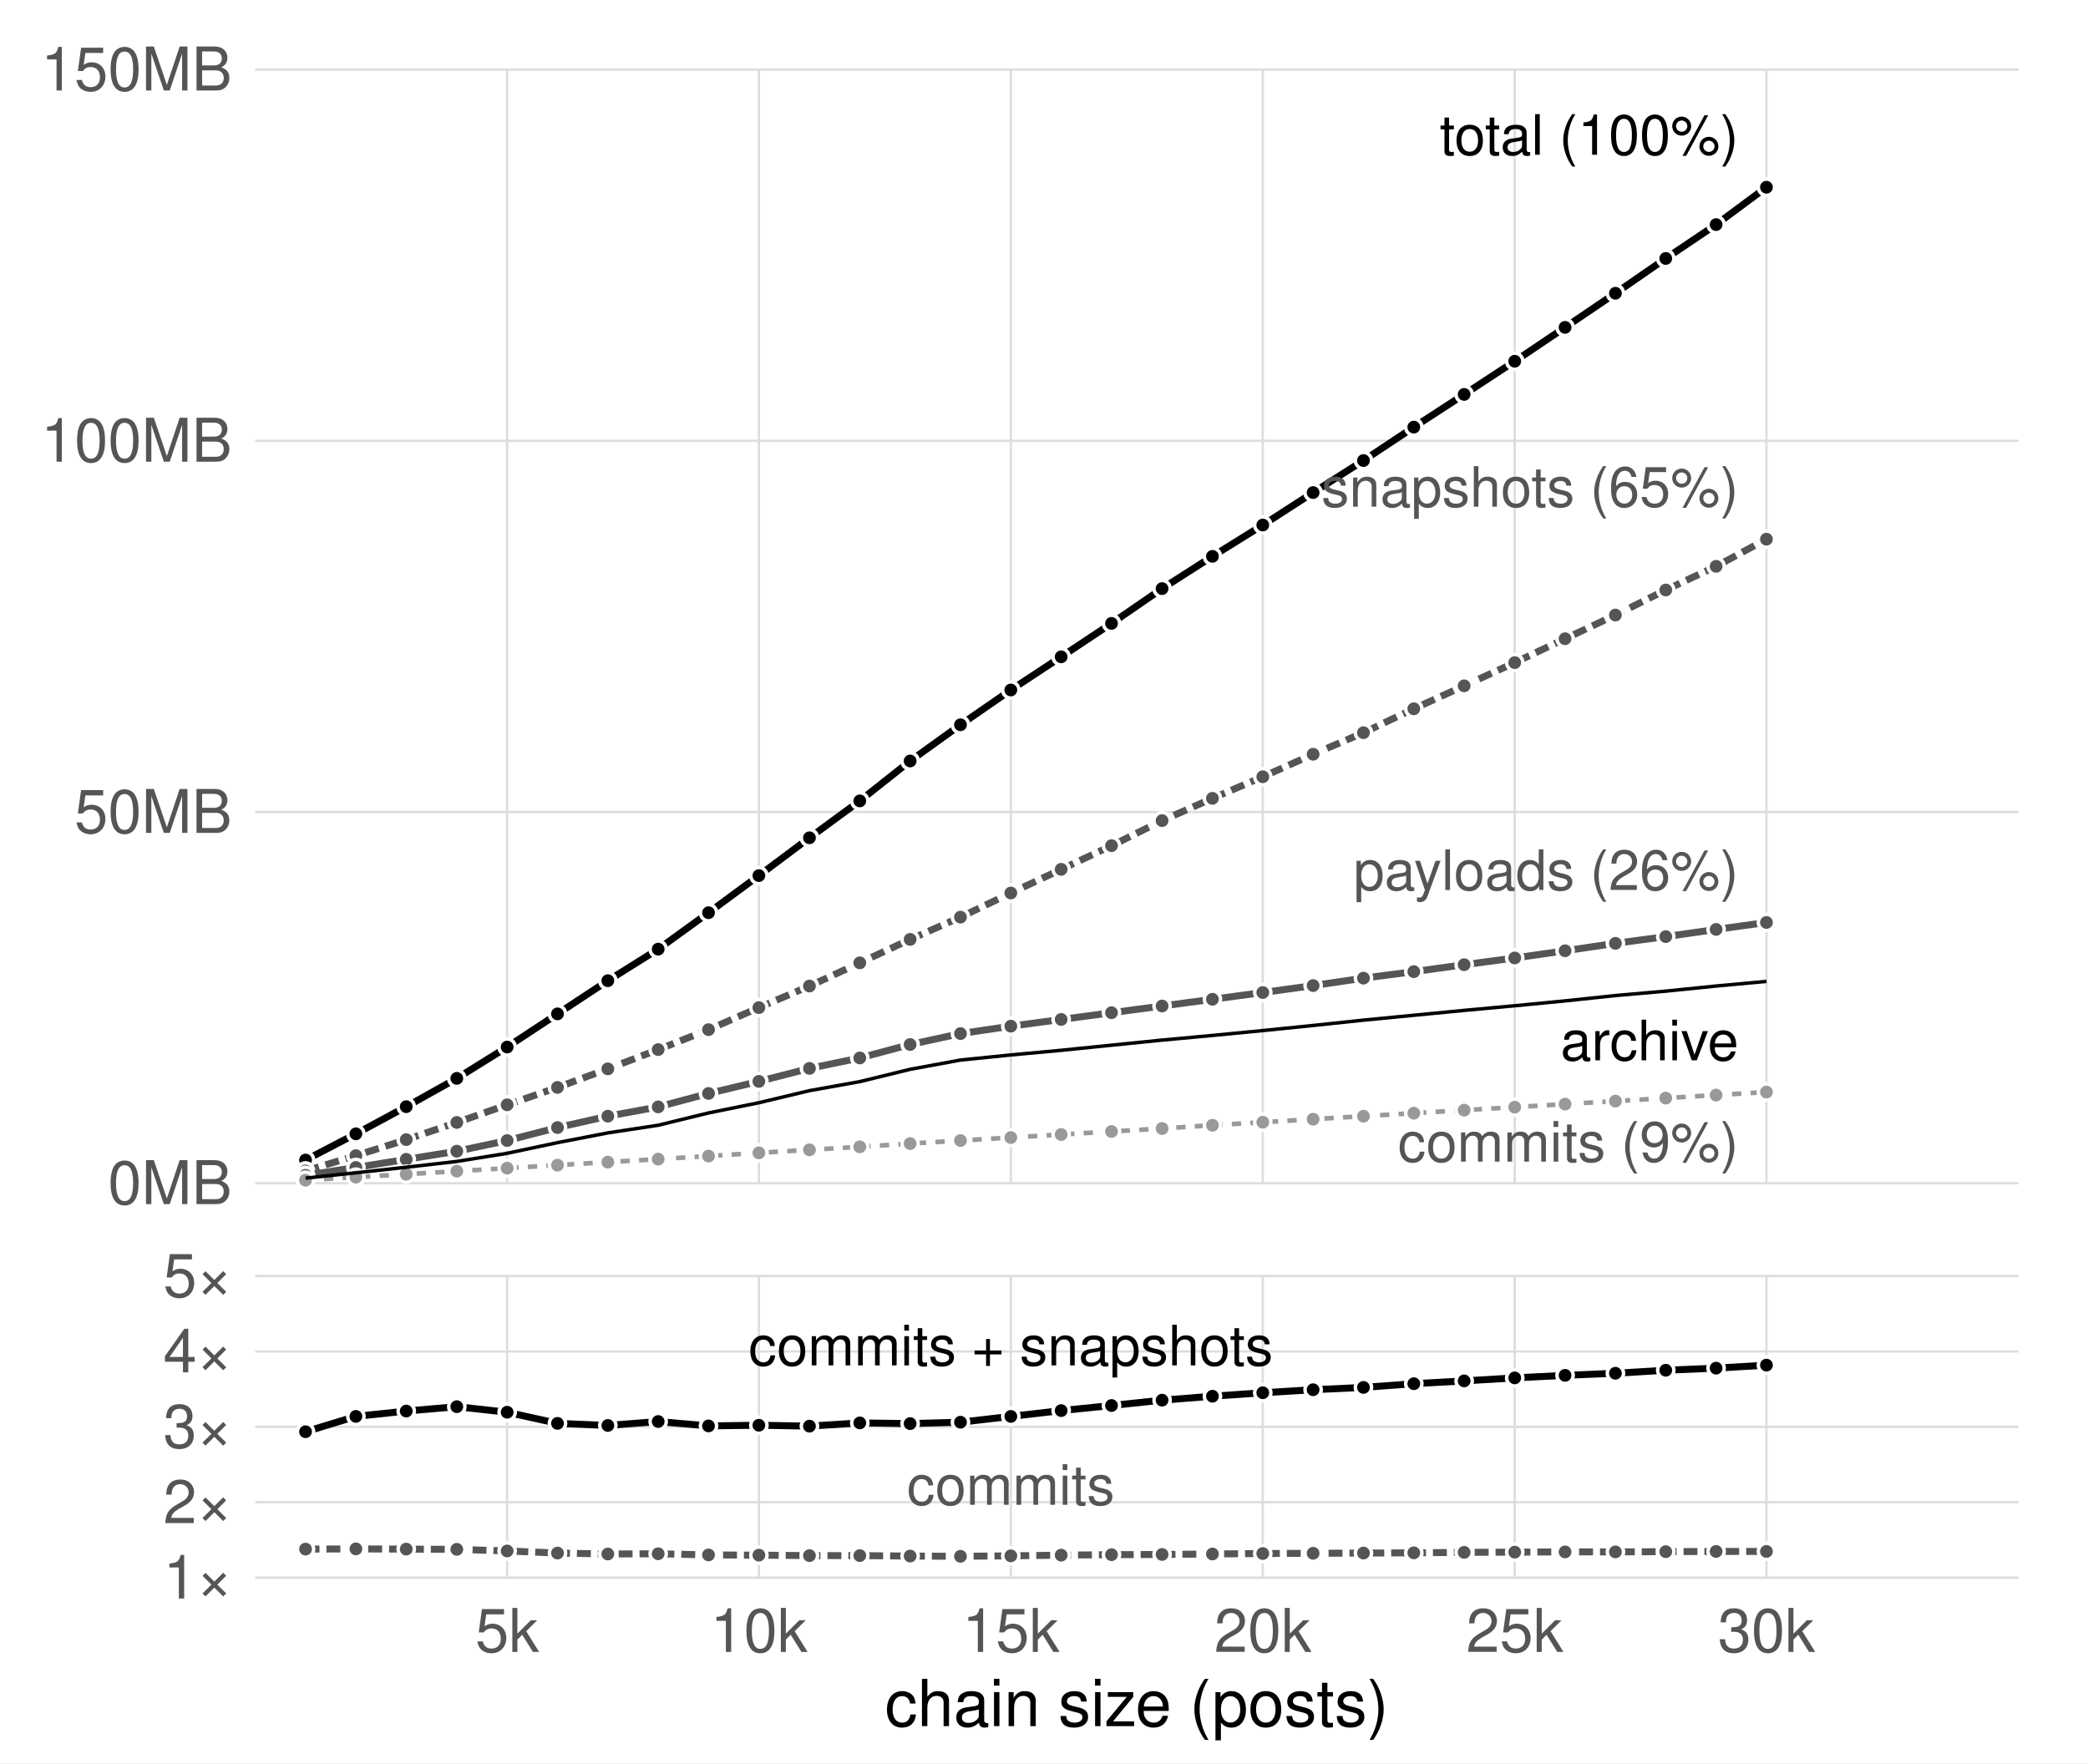
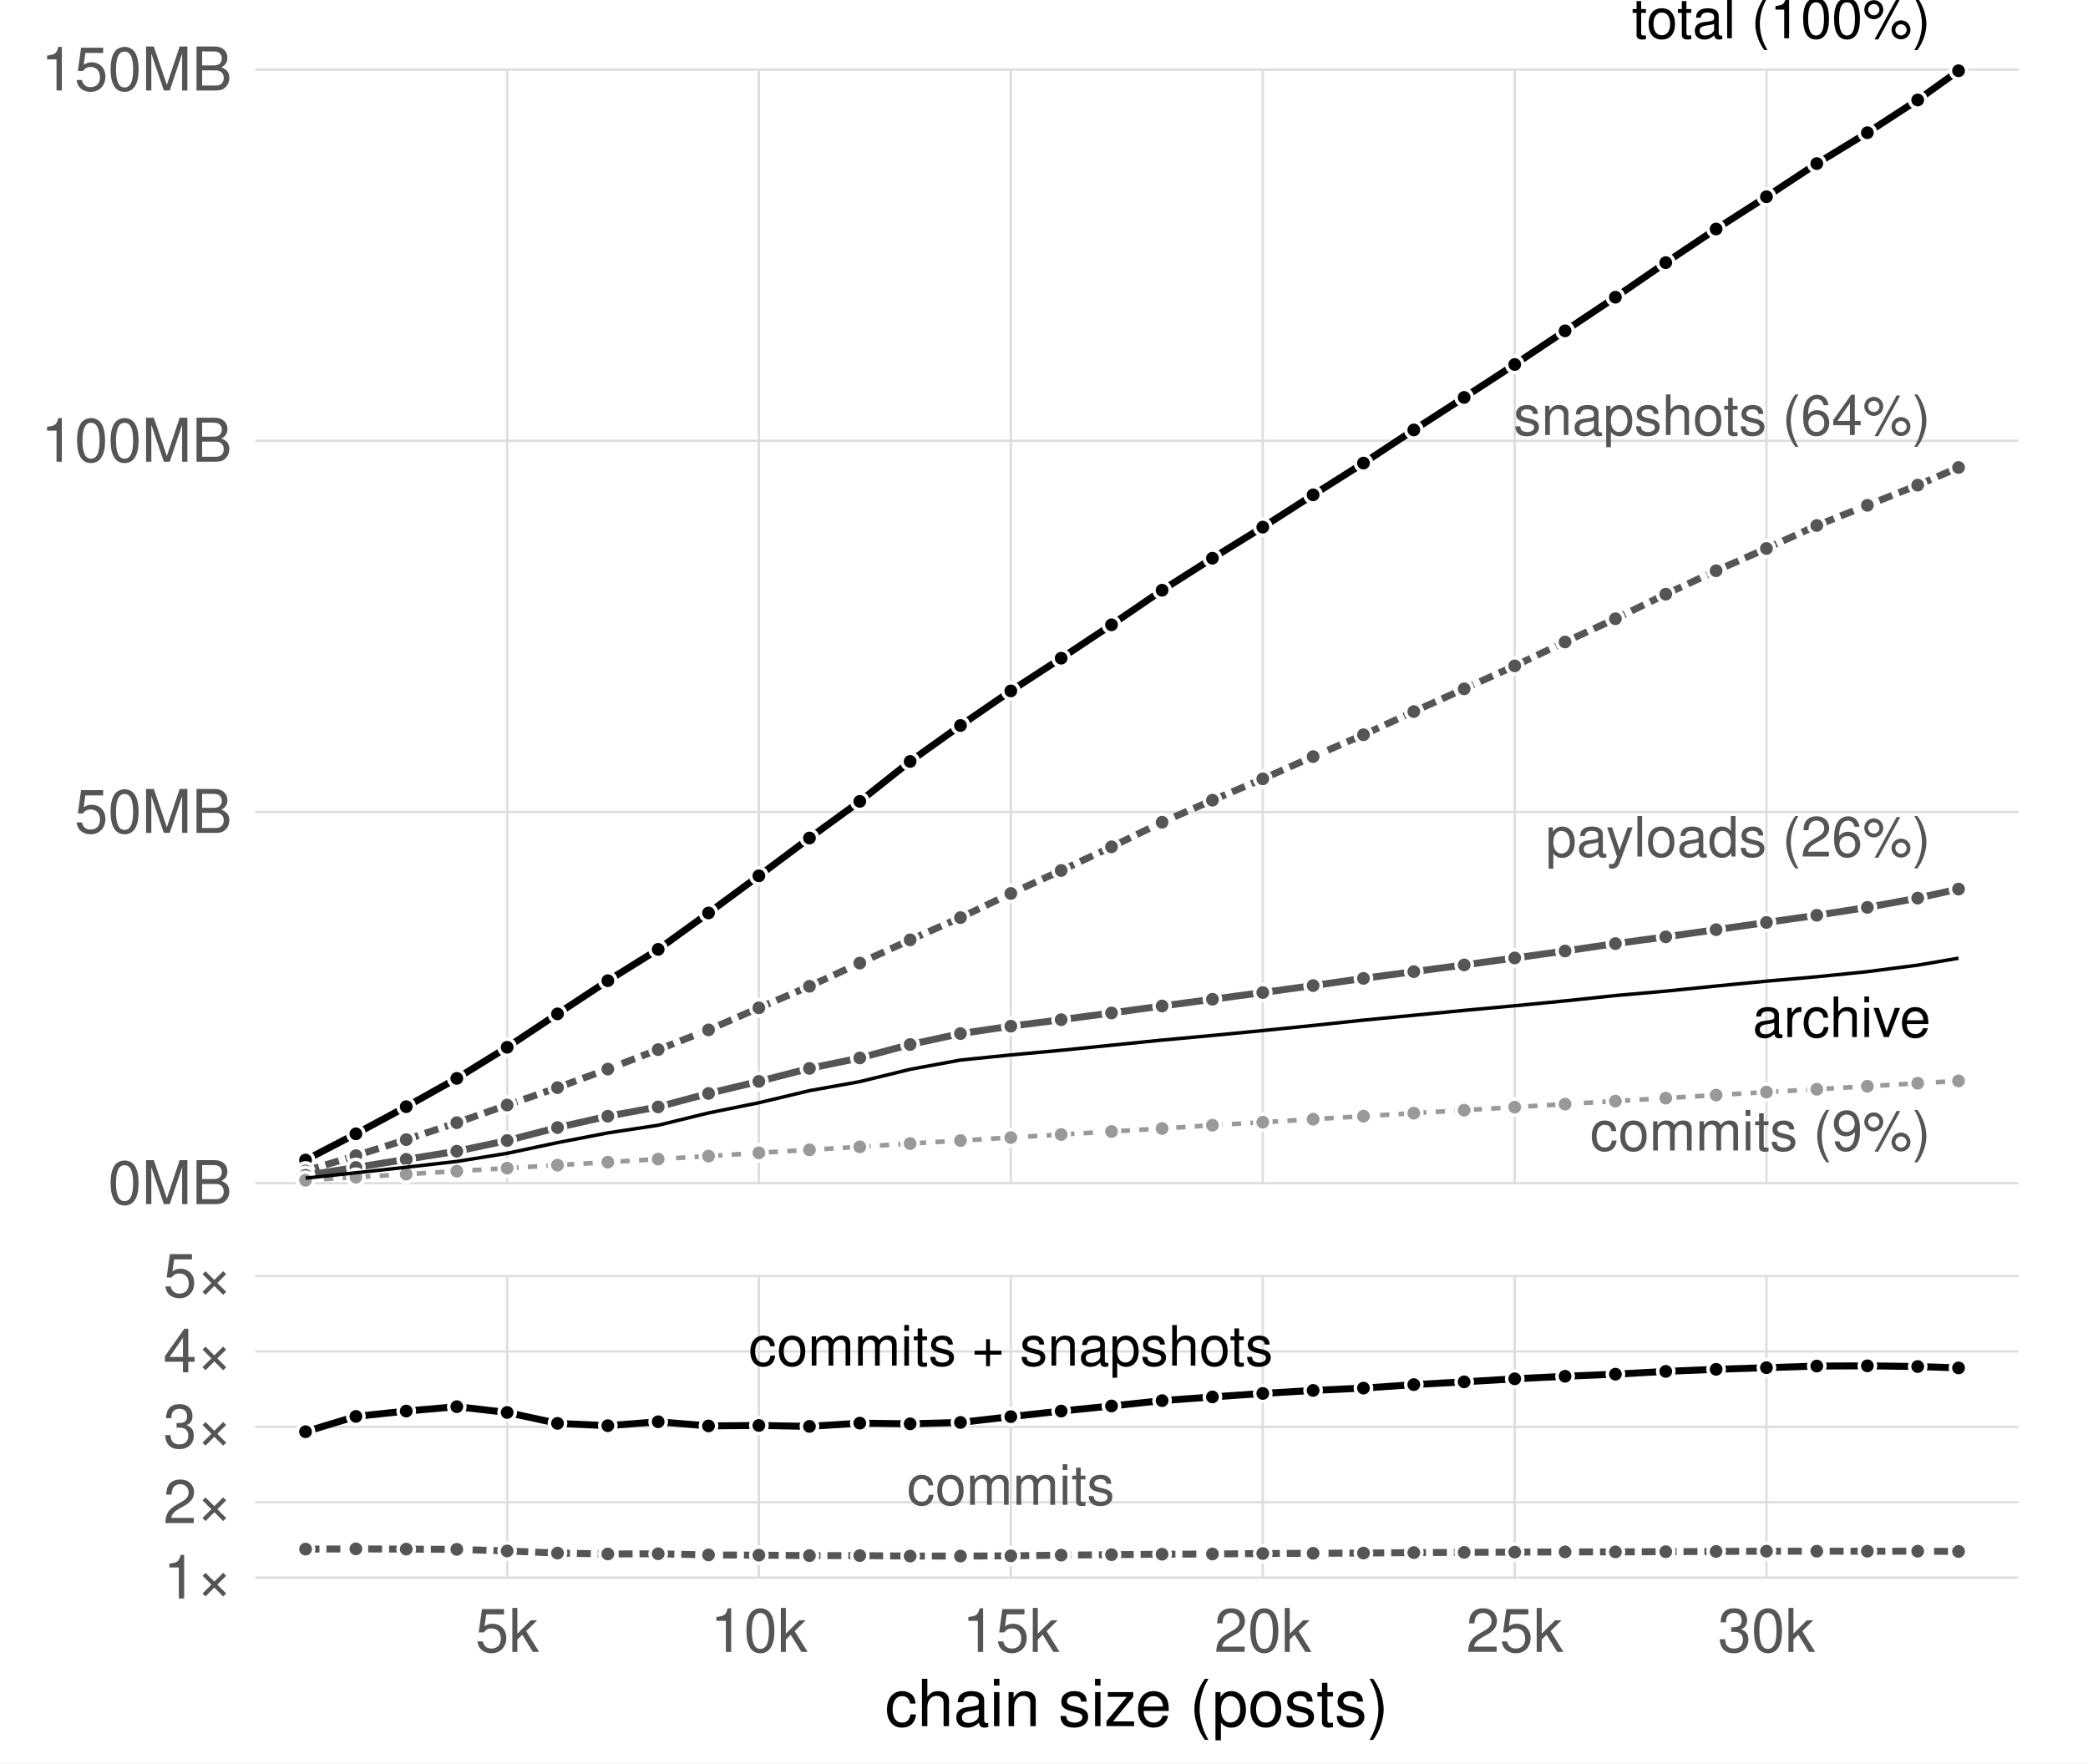
<svg xmlns="http://www.w3.org/2000/svg" width="900" height="760" viewBox="0 0 900 760">
  <rect width="900" height="760" fill="#ffffff" />
  <line x1="110" x2="870" y1="510.0" y2="510.0" stroke="#dddddd" />
  <text x="100.0" y="519.0" font-family="Helvetica, Arial, sans-serif" font-size="26" text-anchor="end" fill="#555555">0MB</text>
  <line x1="110" x2="870" y1="350.0" y2="350.0" stroke="#dddddd" />
  <text x="100.0" y="359.0" font-family="Helvetica, Arial, sans-serif" font-size="26" text-anchor="end" fill="#555555">50MB</text>
  <line x1="110" x2="870" y1="190.0" y2="190.0" stroke="#dddddd" />
  <text x="100.0" y="199.0" font-family="Helvetica, Arial, sans-serif" font-size="26" text-anchor="end" fill="#555555">100MB</text>
  <line x1="110" x2="870" y1="30.0" y2="30.0" stroke="#dddddd" />
  <text x="100.0" y="39.0" font-family="Helvetica, Arial, sans-serif" font-size="26" text-anchor="end" fill="#555555">150MB</text>
  <line y1="30" y2="510" x1="218.6" x2="218.6" stroke="#dddddd" />
  <line y1="550" y2="680" x1="218.6" x2="218.6" stroke="#dddddd" />
  <text x="218.6" y="712.0" font-family="Helvetica, Arial, sans-serif" font-size="26" text-anchor="middle" fill="#555555">5k</text>
  <line y1="30" y2="510" x1="327.1" x2="327.1" stroke="#dddddd" />
  <line y1="550" y2="680" x1="327.1" x2="327.1" stroke="#dddddd" />
  <text x="327.1" y="712.0" font-family="Helvetica, Arial, sans-serif" font-size="26" text-anchor="middle" fill="#555555">10k</text>
  <line y1="30" y2="510" x1="435.7" x2="435.7" stroke="#dddddd" />
  <line y1="550" y2="680" x1="435.7" x2="435.7" stroke="#dddddd" />
  <text x="435.7" y="712.0" font-family="Helvetica, Arial, sans-serif" font-size="26" text-anchor="middle" fill="#555555">15k</text>
  <line y1="30" y2="510" x1="544.3" x2="544.3" stroke="#dddddd" />
  <line y1="550" y2="680" x1="544.3" x2="544.3" stroke="#dddddd" />
  <text x="544.3" y="712.0" font-family="Helvetica, Arial, sans-serif" font-size="26" text-anchor="middle" fill="#555555">20k</text>
  <line y1="30" y2="510" x1="652.9" x2="652.9" stroke="#dddddd" />
  <line y1="550" y2="680" x1="652.9" x2="652.9" stroke="#dddddd" />
  <text x="652.9" y="712.0" font-family="Helvetica, Arial, sans-serif" font-size="26" text-anchor="middle" fill="#555555">25k</text>
  <line y1="30" y2="510" x1="761.4" x2="761.4" stroke="#dddddd" />
  <line y1="550" y2="680" x1="761.4" x2="761.4" stroke="#dddddd" />
  <text x="761.4" y="712.0" font-family="Helvetica, Arial, sans-serif" font-size="26" text-anchor="middle" fill="#555555">30k</text>
  <text x="490.0" y="744.0" font-family="Helvetica, Arial, sans-serif" font-size="28" text-anchor="middle" fill="#000000">chain size (posts)</text>
-   <polyline fill="none" stroke="#000000" stroke-width="3" points="131.7,500.0 153.4,488.7 175.1,477.0 196.9,464.8 218.6,451.3 240.3,437.0 262.0,422.7 283.7,409.1 305.4,393.4 327.1,377.4 348.9,361.1 370.6,345.2 392.3,328.0 414.0,312.4 435.7,297.4 457.4,283.1 479.1,268.7 500.9,253.7 522.6,239.8 544.3,226.3 566.0,212.3 587.7,198.5 609.4,184.1 631.1,170.0 652.9,155.7 674.6,141.1 696.3,126.4 718.0,111.4 739.7,96.8 761.4,80.7" />
+   <polyline fill="none" stroke="#000000" stroke-width="3" points="131.7,500.0 153.4,488.7 175.1,477.0 196.9,464.8 218.6,451.4 240.3,437.0 262.0,422.7 283.7,409.2 305.4,393.5 327.1,377.5 348.9,361.2 370.6,345.4 392.3,328.2 414.0,312.7 435.7,297.8 457.4,283.7 479.1,269.3 500.9,254.4 522.6,240.6 544.3,227.2 566.0,213.3 587.7,199.6 609.4,185.3 631.1,171.3 652.9,157.1 674.6,142.6 696.3,128.1 718.0,113.2 739.7,98.7 761.4,84.8 783.1,70.5 804.9,57.2 826.6,43.1 844.2,30.5" />
  <circle cx="131.7" cy="500.0" r="3.5" fill="#000000" stroke="#ffffff" stroke-width="1.5" />
  <circle cx="153.4" cy="488.7" r="3.5" fill="#000000" stroke="#ffffff" stroke-width="1.5" />
  <circle cx="175.1" cy="477.0" r="3.5" fill="#000000" stroke="#ffffff" stroke-width="1.5" />
  <circle cx="196.9" cy="464.8" r="3.5" fill="#000000" stroke="#ffffff" stroke-width="1.5" />
-   <circle cx="218.6" cy="451.3" r="3.5" fill="#000000" stroke="#ffffff" stroke-width="1.5" />
+   <circle cx="218.6" cy="451.4" r="3.5" fill="#000000" stroke="#ffffff" stroke-width="1.5" />
  <circle cx="240.3" cy="437.0" r="3.5" fill="#000000" stroke="#ffffff" stroke-width="1.5" />
  <circle cx="262.0" cy="422.7" r="3.5" fill="#000000" stroke="#ffffff" stroke-width="1.5" />
-   <circle cx="283.7" cy="409.1" r="3.5" fill="#000000" stroke="#ffffff" stroke-width="1.5" />
-   <circle cx="305.4" cy="393.4" r="3.5" fill="#000000" stroke="#ffffff" stroke-width="1.5" />
-   <circle cx="327.1" cy="377.4" r="3.5" fill="#000000" stroke="#ffffff" stroke-width="1.5" />
-   <circle cx="348.9" cy="361.1" r="3.5" fill="#000000" stroke="#ffffff" stroke-width="1.5" />
-   <circle cx="370.6" cy="345.2" r="3.5" fill="#000000" stroke="#ffffff" stroke-width="1.5" />
-   <circle cx="392.3" cy="328.0" r="3.5" fill="#000000" stroke="#ffffff" stroke-width="1.5" />
-   <circle cx="414.0" cy="312.4" r="3.5" fill="#000000" stroke="#ffffff" stroke-width="1.5" />
-   <circle cx="435.7" cy="297.4" r="3.5" fill="#000000" stroke="#ffffff" stroke-width="1.5" />
-   <circle cx="457.4" cy="283.1" r="3.5" fill="#000000" stroke="#ffffff" stroke-width="1.5" />
-   <circle cx="479.1" cy="268.7" r="3.5" fill="#000000" stroke="#ffffff" stroke-width="1.5" />
-   <circle cx="500.9" cy="253.7" r="3.5" fill="#000000" stroke="#ffffff" stroke-width="1.5" />
-   <circle cx="522.6" cy="239.8" r="3.5" fill="#000000" stroke="#ffffff" stroke-width="1.5" />
-   <circle cx="544.3" cy="226.3" r="3.5" fill="#000000" stroke="#ffffff" stroke-width="1.5" />
-   <circle cx="566.0" cy="212.3" r="3.5" fill="#000000" stroke="#ffffff" stroke-width="1.5" />
-   <circle cx="587.7" cy="198.5" r="3.5" fill="#000000" stroke="#ffffff" stroke-width="1.5" />
-   <circle cx="609.4" cy="184.1" r="3.5" fill="#000000" stroke="#ffffff" stroke-width="1.5" />
-   <circle cx="631.1" cy="170.0" r="3.5" fill="#000000" stroke="#ffffff" stroke-width="1.5" />
-   <circle cx="652.9" cy="155.7" r="3.5" fill="#000000" stroke="#ffffff" stroke-width="1.5" />
-   <circle cx="674.6" cy="141.1" r="3.5" fill="#000000" stroke="#ffffff" stroke-width="1.5" />
-   <circle cx="696.3" cy="126.4" r="3.5" fill="#000000" stroke="#ffffff" stroke-width="1.5" />
-   <circle cx="718.0" cy="111.4" r="3.5" fill="#000000" stroke="#ffffff" stroke-width="1.5" />
-   <circle cx="739.7" cy="96.8" r="3.5" fill="#000000" stroke="#ffffff" stroke-width="1.5" />
-   <circle cx="761.4" cy="80.7" r="3.5" fill="#000000" stroke="#ffffff" stroke-width="1.5" />
-   <text x="749.4" y="66.7" font-family="Helvetica, Arial, sans-serif" font-size="24" text-anchor="end" fill="#000000">total (100%)</text>
-   <polyline fill="none" stroke="#555555" stroke-width="3" stroke-dasharray="6 3" points="131.7,504.7 153.4,498.1 175.1,491.2 196.9,483.8 218.6,476.2 240.3,468.7 262.0,460.7 283.7,452.4 305.4,443.8 327.1,434.3 348.9,425.0 370.6,415.0 392.3,404.9 414.0,395.3 435.7,384.9 457.4,374.7 479.1,364.5 500.9,353.7 522.6,344.1 544.3,334.8 566.0,325.1 587.7,315.8 609.4,305.5 631.1,295.6 652.9,285.6 674.6,275.3 696.3,265.1 718.0,254.3 739.7,244.1 761.4,232.4" />
+   <circle cx="283.7" cy="409.2" r="3.5" fill="#000000" stroke="#ffffff" stroke-width="1.5" />
+   <circle cx="305.4" cy="393.5" r="3.5" fill="#000000" stroke="#ffffff" stroke-width="1.5" />
+   <circle cx="327.1" cy="377.5" r="3.5" fill="#000000" stroke="#ffffff" stroke-width="1.5" />
+   <circle cx="348.9" cy="361.2" r="3.5" fill="#000000" stroke="#ffffff" stroke-width="1.5" />
+   <circle cx="370.6" cy="345.4" r="3.5" fill="#000000" stroke="#ffffff" stroke-width="1.5" />
+   <circle cx="392.3" cy="328.2" r="3.5" fill="#000000" stroke="#ffffff" stroke-width="1.5" />
+   <circle cx="414.0" cy="312.7" r="3.5" fill="#000000" stroke="#ffffff" stroke-width="1.5" />
+   <circle cx="435.7" cy="297.8" r="3.5" fill="#000000" stroke="#ffffff" stroke-width="1.5" />
+   <circle cx="457.4" cy="283.7" r="3.5" fill="#000000" stroke="#ffffff" stroke-width="1.5" />
+   <circle cx="479.1" cy="269.3" r="3.5" fill="#000000" stroke="#ffffff" stroke-width="1.5" />
+   <circle cx="500.9" cy="254.4" r="3.5" fill="#000000" stroke="#ffffff" stroke-width="1.5" />
+   <circle cx="522.6" cy="240.6" r="3.5" fill="#000000" stroke="#ffffff" stroke-width="1.5" />
+   <circle cx="544.3" cy="227.2" r="3.5" fill="#000000" stroke="#ffffff" stroke-width="1.5" />
+   <circle cx="566.0" cy="213.3" r="3.5" fill="#000000" stroke="#ffffff" stroke-width="1.5" />
+   <circle cx="587.7" cy="199.6" r="3.5" fill="#000000" stroke="#ffffff" stroke-width="1.5" />
+   <circle cx="609.4" cy="185.3" r="3.5" fill="#000000" stroke="#ffffff" stroke-width="1.5" />
+   <circle cx="631.1" cy="171.3" r="3.5" fill="#000000" stroke="#ffffff" stroke-width="1.5" />
+   <circle cx="652.9" cy="157.1" r="3.5" fill="#000000" stroke="#ffffff" stroke-width="1.5" />
+   <circle cx="674.6" cy="142.6" r="3.5" fill="#000000" stroke="#ffffff" stroke-width="1.5" />
+   <circle cx="696.3" cy="128.1" r="3.5" fill="#000000" stroke="#ffffff" stroke-width="1.5" />
+   <circle cx="718.0" cy="113.2" r="3.5" fill="#000000" stroke="#ffffff" stroke-width="1.5" />
+   <circle cx="739.7" cy="98.7" r="3.5" fill="#000000" stroke="#ffffff" stroke-width="1.5" />
+   <circle cx="761.4" cy="84.8" r="3.5" fill="#000000" stroke="#ffffff" stroke-width="1.5" />
+   <circle cx="783.1" cy="70.5" r="3.5" fill="#000000" stroke="#ffffff" stroke-width="1.5" />
+   <circle cx="804.9" cy="57.2" r="3.5" fill="#000000" stroke="#ffffff" stroke-width="1.5" />
+   <circle cx="826.6" cy="43.1" r="3.5" fill="#000000" stroke="#ffffff" stroke-width="1.5" />
+   <circle cx="844.2" cy="30.5" r="3.5" fill="#000000" stroke="#ffffff" stroke-width="1.5" />
+   <text x="832.2" y="16.5" font-family="Helvetica, Arial, sans-serif" font-size="24" text-anchor="end" fill="#000000">total (100%)</text>
+   <polyline fill="none" stroke="#555555" stroke-width="3" stroke-dasharray="6 3" points="131.7,504.7 153.4,498.1 175.1,491.2 196.9,483.9 218.6,476.3 240.3,468.8 262.0,460.8 283.7,452.4 305.4,443.9 327.1,434.4 348.9,425.1 370.6,415.1 392.3,405.1 414.0,395.5 435.7,385.1 457.4,375.2 479.1,365.0 500.9,354.4 522.6,344.9 544.3,335.7 566.0,326.1 587.7,316.7 609.4,306.7 631.1,296.9 652.9,287.0 674.6,276.7 696.3,266.7 718.0,256.1 739.7,246.0 761.4,236.4 783.1,226.5 804.9,217.8 826.6,209.1 844.2,201.5" />
  <circle cx="131.7" cy="504.7" r="3.5" fill="#555555" stroke="#ffffff" stroke-width="1.5" />
  <circle cx="153.4" cy="498.1" r="3.5" fill="#555555" stroke="#ffffff" stroke-width="1.5" />
  <circle cx="175.1" cy="491.2" r="3.5" fill="#555555" stroke="#ffffff" stroke-width="1.5" />
-   <circle cx="196.9" cy="483.8" r="3.5" fill="#555555" stroke="#ffffff" stroke-width="1.5" />
-   <circle cx="218.6" cy="476.2" r="3.5" fill="#555555" stroke="#ffffff" stroke-width="1.5" />
-   <circle cx="240.3" cy="468.7" r="3.5" fill="#555555" stroke="#ffffff" stroke-width="1.5" />
-   <circle cx="262.0" cy="460.7" r="3.5" fill="#555555" stroke="#ffffff" stroke-width="1.5" />
+   <circle cx="196.9" cy="483.9" r="3.5" fill="#555555" stroke="#ffffff" stroke-width="1.5" />
+   <circle cx="218.6" cy="476.3" r="3.5" fill="#555555" stroke="#ffffff" stroke-width="1.5" />
+   <circle cx="240.3" cy="468.8" r="3.5" fill="#555555" stroke="#ffffff" stroke-width="1.5" />
+   <circle cx="262.0" cy="460.8" r="3.5" fill="#555555" stroke="#ffffff" stroke-width="1.5" />
  <circle cx="283.7" cy="452.4" r="3.5" fill="#555555" stroke="#ffffff" stroke-width="1.5" />
-   <circle cx="305.4" cy="443.8" r="3.5" fill="#555555" stroke="#ffffff" stroke-width="1.5" />
-   <circle cx="327.1" cy="434.3" r="3.5" fill="#555555" stroke="#ffffff" stroke-width="1.5" />
-   <circle cx="348.9" cy="425.0" r="3.5" fill="#555555" stroke="#ffffff" stroke-width="1.5" />
-   <circle cx="370.6" cy="415.0" r="3.5" fill="#555555" stroke="#ffffff" stroke-width="1.5" />
-   <circle cx="392.3" cy="404.9" r="3.5" fill="#555555" stroke="#ffffff" stroke-width="1.5" />
-   <circle cx="414.0" cy="395.3" r="3.5" fill="#555555" stroke="#ffffff" stroke-width="1.5" />
-   <circle cx="435.7" cy="384.9" r="3.5" fill="#555555" stroke="#ffffff" stroke-width="1.5" />
-   <circle cx="457.4" cy="374.7" r="3.5" fill="#555555" stroke="#ffffff" stroke-width="1.5" />
-   <circle cx="479.1" cy="364.5" r="3.5" fill="#555555" stroke="#ffffff" stroke-width="1.5" />
-   <circle cx="500.9" cy="353.7" r="3.5" fill="#555555" stroke="#ffffff" stroke-width="1.5" />
-   <circle cx="522.6" cy="344.1" r="3.5" fill="#555555" stroke="#ffffff" stroke-width="1.5" />
-   <circle cx="544.3" cy="334.8" r="3.5" fill="#555555" stroke="#ffffff" stroke-width="1.5" />
-   <circle cx="566.0" cy="325.1" r="3.5" fill="#555555" stroke="#ffffff" stroke-width="1.5" />
-   <circle cx="587.7" cy="315.8" r="3.5" fill="#555555" stroke="#ffffff" stroke-width="1.5" />
-   <circle cx="609.4" cy="305.5" r="3.5" fill="#555555" stroke="#ffffff" stroke-width="1.5" />
-   <circle cx="631.1" cy="295.6" r="3.5" fill="#555555" stroke="#ffffff" stroke-width="1.5" />
-   <circle cx="652.9" cy="285.6" r="3.5" fill="#555555" stroke="#ffffff" stroke-width="1.5" />
-   <circle cx="674.6" cy="275.3" r="3.5" fill="#555555" stroke="#ffffff" stroke-width="1.5" />
-   <circle cx="696.3" cy="265.1" r="3.5" fill="#555555" stroke="#ffffff" stroke-width="1.5" />
-   <circle cx="718.0" cy="254.3" r="3.5" fill="#555555" stroke="#ffffff" stroke-width="1.5" />
-   <circle cx="739.7" cy="244.1" r="3.5" fill="#555555" stroke="#ffffff" stroke-width="1.5" />
-   <circle cx="761.4" cy="232.4" r="3.5" fill="#555555" stroke="#ffffff" stroke-width="1.5" />
-   <text x="749.4" y="218.4" font-family="Helvetica, Arial, sans-serif" font-size="24" text-anchor="end" fill="#555555">snapshots (65%)</text>
-   <polyline fill="none" stroke="#555555" stroke-width="3" points="131.7,506.6 153.4,503.2 175.1,499.7 196.9,496.2 218.6,491.6 240.3,486.0 262.0,481.1 283.7,477.1 305.4,471.3 327.1,466.1 348.9,460.5 370.6,456.0 392.3,450.2 414.0,445.5 435.7,442.3 457.4,439.4 479.1,436.5 500.9,433.6 522.6,430.7 544.3,427.8 566.0,424.8 587.7,421.6 609.4,418.8 631.1,415.8 652.9,412.9 674.6,409.8 696.3,406.6 718.0,403.7 739.7,400.6 761.4,397.6" />
+   <circle cx="305.4" cy="443.9" r="3.5" fill="#555555" stroke="#ffffff" stroke-width="1.5" />
+   <circle cx="327.1" cy="434.4" r="3.5" fill="#555555" stroke="#ffffff" stroke-width="1.5" />
+   <circle cx="348.9" cy="425.1" r="3.5" fill="#555555" stroke="#ffffff" stroke-width="1.5" />
+   <circle cx="370.6" cy="415.1" r="3.5" fill="#555555" stroke="#ffffff" stroke-width="1.5" />
+   <circle cx="392.3" cy="405.1" r="3.5" fill="#555555" stroke="#ffffff" stroke-width="1.5" />
+   <circle cx="414.0" cy="395.5" r="3.5" fill="#555555" stroke="#ffffff" stroke-width="1.5" />
+   <circle cx="435.7" cy="385.1" r="3.5" fill="#555555" stroke="#ffffff" stroke-width="1.5" />
+   <circle cx="457.4" cy="375.2" r="3.5" fill="#555555" stroke="#ffffff" stroke-width="1.5" />
+   <circle cx="479.1" cy="365.0" r="3.5" fill="#555555" stroke="#ffffff" stroke-width="1.5" />
+   <circle cx="500.9" cy="354.4" r="3.5" fill="#555555" stroke="#ffffff" stroke-width="1.5" />
+   <circle cx="522.6" cy="344.9" r="3.5" fill="#555555" stroke="#ffffff" stroke-width="1.5" />
+   <circle cx="544.3" cy="335.7" r="3.5" fill="#555555" stroke="#ffffff" stroke-width="1.5" />
+   <circle cx="566.0" cy="326.1" r="3.5" fill="#555555" stroke="#ffffff" stroke-width="1.5" />
+   <circle cx="587.7" cy="316.7" r="3.5" fill="#555555" stroke="#ffffff" stroke-width="1.5" />
+   <circle cx="609.4" cy="306.7" r="3.5" fill="#555555" stroke="#ffffff" stroke-width="1.5" />
+   <circle cx="631.1" cy="296.9" r="3.5" fill="#555555" stroke="#ffffff" stroke-width="1.5" />
+   <circle cx="652.9" cy="287.0" r="3.5" fill="#555555" stroke="#ffffff" stroke-width="1.5" />
+   <circle cx="674.6" cy="276.7" r="3.5" fill="#555555" stroke="#ffffff" stroke-width="1.5" />
+   <circle cx="696.3" cy="266.7" r="3.5" fill="#555555" stroke="#ffffff" stroke-width="1.5" />
+   <circle cx="718.0" cy="256.1" r="3.5" fill="#555555" stroke="#ffffff" stroke-width="1.5" />
+   <circle cx="739.7" cy="246.0" r="3.5" fill="#555555" stroke="#ffffff" stroke-width="1.5" />
+   <circle cx="761.4" cy="236.4" r="3.5" fill="#555555" stroke="#ffffff" stroke-width="1.5" />
+   <circle cx="783.1" cy="226.5" r="3.5" fill="#555555" stroke="#ffffff" stroke-width="1.5" />
+   <circle cx="804.9" cy="217.8" r="3.5" fill="#555555" stroke="#ffffff" stroke-width="1.5" />
+   <circle cx="826.6" cy="209.1" r="3.5" fill="#555555" stroke="#ffffff" stroke-width="1.5" />
+   <circle cx="844.2" cy="201.5" r="3.5" fill="#555555" stroke="#ffffff" stroke-width="1.5" />
+   <text x="832.2" y="187.5" font-family="Helvetica, Arial, sans-serif" font-size="24" text-anchor="end" fill="#555555">snapshots (64%)</text>
+   <polyline fill="none" stroke="#555555" stroke-width="3" points="131.7,506.6 153.4,503.2 175.1,499.7 196.9,496.2 218.6,491.6 240.3,486.0 262.0,481.1 283.7,477.1 305.4,471.3 327.1,466.1 348.9,460.5 370.6,456.0 392.3,450.2 414.0,445.5 435.7,442.3 457.4,439.5 479.1,436.6 500.9,433.6 522.6,430.7 544.3,427.8 566.0,424.8 587.7,421.7 609.4,418.8 631.1,415.9 652.9,412.9 674.6,409.9 696.3,406.7 718.0,403.8 739.7,400.7 761.4,397.6 783.1,394.5 804.9,391.1 826.6,387.1 844.2,383.2" />
  <circle cx="131.7" cy="506.6" r="3.5" fill="#555555" stroke="#ffffff" stroke-width="1.5" />
  <circle cx="153.4" cy="503.2" r="3.5" fill="#555555" stroke="#ffffff" stroke-width="1.5" />
  <circle cx="175.1" cy="499.7" r="3.5" fill="#555555" stroke="#ffffff" stroke-width="1.5" />
  <circle cx="196.9" cy="496.2" r="3.5" fill="#555555" stroke="#ffffff" stroke-width="1.5" />
  <circle cx="218.6" cy="491.6" r="3.5" fill="#555555" stroke="#ffffff" stroke-width="1.5" />
  <circle cx="240.3" cy="486.0" r="3.5" fill="#555555" stroke="#ffffff" stroke-width="1.5" />
  <circle cx="262.0" cy="481.1" r="3.5" fill="#555555" stroke="#ffffff" stroke-width="1.5" />
  <circle cx="283.7" cy="477.1" r="3.5" fill="#555555" stroke="#ffffff" stroke-width="1.5" />
  <circle cx="305.4" cy="471.3" r="3.5" fill="#555555" stroke="#ffffff" stroke-width="1.5" />
  <circle cx="327.1" cy="466.1" r="3.5" fill="#555555" stroke="#ffffff" stroke-width="1.5" />
  <circle cx="348.9" cy="460.5" r="3.5" fill="#555555" stroke="#ffffff" stroke-width="1.5" />
  <circle cx="370.6" cy="456.0" r="3.5" fill="#555555" stroke="#ffffff" stroke-width="1.5" />
  <circle cx="392.3" cy="450.2" r="3.5" fill="#555555" stroke="#ffffff" stroke-width="1.5" />
  <circle cx="414.0" cy="445.5" r="3.5" fill="#555555" stroke="#ffffff" stroke-width="1.5" />
  <circle cx="435.7" cy="442.3" r="3.5" fill="#555555" stroke="#ffffff" stroke-width="1.5" />
-   <circle cx="457.4" cy="439.4" r="3.5" fill="#555555" stroke="#ffffff" stroke-width="1.5" />
-   <circle cx="479.1" cy="436.5" r="3.5" fill="#555555" stroke="#ffffff" stroke-width="1.5" />
+   <circle cx="457.4" cy="439.5" r="3.5" fill="#555555" stroke="#ffffff" stroke-width="1.5" />
+   <circle cx="479.1" cy="436.6" r="3.5" fill="#555555" stroke="#ffffff" stroke-width="1.5" />
  <circle cx="500.9" cy="433.6" r="3.5" fill="#555555" stroke="#ffffff" stroke-width="1.5" />
  <circle cx="522.6" cy="430.7" r="3.5" fill="#555555" stroke="#ffffff" stroke-width="1.5" />
  <circle cx="544.3" cy="427.8" r="3.5" fill="#555555" stroke="#ffffff" stroke-width="1.5" />
  <circle cx="566.0" cy="424.8" r="3.5" fill="#555555" stroke="#ffffff" stroke-width="1.5" />
-   <circle cx="587.7" cy="421.6" r="3.5" fill="#555555" stroke="#ffffff" stroke-width="1.5" />
+   <circle cx="587.7" cy="421.7" r="3.5" fill="#555555" stroke="#ffffff" stroke-width="1.5" />
  <circle cx="609.4" cy="418.8" r="3.5" fill="#555555" stroke="#ffffff" stroke-width="1.5" />
-   <circle cx="631.1" cy="415.8" r="3.5" fill="#555555" stroke="#ffffff" stroke-width="1.5" />
+   <circle cx="631.1" cy="415.9" r="3.5" fill="#555555" stroke="#ffffff" stroke-width="1.5" />
  <circle cx="652.9" cy="412.9" r="3.5" fill="#555555" stroke="#ffffff" stroke-width="1.5" />
-   <circle cx="674.6" cy="409.8" r="3.5" fill="#555555" stroke="#ffffff" stroke-width="1.5" />
-   <circle cx="696.3" cy="406.6" r="3.5" fill="#555555" stroke="#ffffff" stroke-width="1.5" />
-   <circle cx="718.0" cy="403.7" r="3.5" fill="#555555" stroke="#ffffff" stroke-width="1.5" />
-   <circle cx="739.7" cy="400.6" r="3.5" fill="#555555" stroke="#ffffff" stroke-width="1.5" />
+   <circle cx="674.6" cy="409.9" r="3.5" fill="#555555" stroke="#ffffff" stroke-width="1.5" />
+   <circle cx="696.3" cy="406.7" r="3.5" fill="#555555" stroke="#ffffff" stroke-width="1.5" />
+   <circle cx="718.0" cy="403.8" r="3.5" fill="#555555" stroke="#ffffff" stroke-width="1.5" />
+   <circle cx="739.7" cy="400.7" r="3.5" fill="#555555" stroke="#ffffff" stroke-width="1.5" />
  <circle cx="761.4" cy="397.6" r="3.5" fill="#555555" stroke="#ffffff" stroke-width="1.5" />
-   <text x="749.4" y="383.6" font-family="Helvetica, Arial, sans-serif" font-size="24" text-anchor="end" fill="#555555">payloads (26%)</text>
-   <polyline fill="none" stroke="#999999" stroke-width="2" stroke-dasharray="4 4" points="131.7,508.7 153.4,507.4 175.1,506.1 196.9,504.8 218.6,503.5 240.3,502.2 262.0,500.9 283.7,499.6 305.4,498.3 327.1,496.9 348.9,495.6 370.6,494.3 392.3,492.9 414.0,491.6 435.7,490.3 457.4,489.0 479.1,487.7 500.9,486.4 522.6,485.0 544.3,483.7 566.0,482.4 587.7,481.1 609.4,479.8 631.1,478.5 652.9,477.2 674.6,475.9 696.3,474.6 718.0,473.3 739.7,472.0 761.4,470.7" />
+   <circle cx="783.1" cy="394.5" r="3.5" fill="#555555" stroke="#ffffff" stroke-width="1.5" />
+   <circle cx="804.9" cy="391.1" r="3.5" fill="#555555" stroke="#ffffff" stroke-width="1.5" />
+   <circle cx="826.6" cy="387.1" r="3.5" fill="#555555" stroke="#ffffff" stroke-width="1.5" />
+   <circle cx="844.2" cy="383.2" r="3.5" fill="#555555" stroke="#ffffff" stroke-width="1.5" />
+   <text x="832.2" y="369.2" font-family="Helvetica, Arial, sans-serif" font-size="24" text-anchor="end" fill="#555555">payloads (26%)</text>
+   <polyline fill="none" stroke="#999999" stroke-width="2" stroke-dasharray="4 4" points="131.7,508.7 153.4,507.4 175.1,506.1 196.9,504.8 218.6,503.5 240.3,502.2 262.0,500.9 283.7,499.6 305.4,498.3 327.1,496.9 348.9,495.6 370.6,494.3 392.3,492.9 414.0,491.6 435.7,490.3 457.4,489.0 479.1,487.7 500.9,486.4 522.6,485.0 544.3,483.7 566.0,482.4 587.7,481.1 609.4,479.8 631.1,478.5 652.9,477.2 674.6,475.9 696.3,474.6 718.0,473.3 739.7,472.0 761.4,470.7 783.1,469.5 804.9,468.2 826.6,466.9 844.2,465.9" />
  <circle cx="131.7" cy="508.7" r="3.5" fill="#999999" stroke="#ffffff" stroke-width="1.5" />
  <circle cx="153.4" cy="507.4" r="3.5" fill="#999999" stroke="#ffffff" stroke-width="1.5" />
  <circle cx="175.1" cy="506.1" r="3.5" fill="#999999" stroke="#ffffff" stroke-width="1.5" />
  <circle cx="196.9" cy="504.8" r="3.5" fill="#999999" stroke="#ffffff" stroke-width="1.5" />
  <circle cx="218.6" cy="503.5" r="3.5" fill="#999999" stroke="#ffffff" stroke-width="1.5" />
  <circle cx="240.3" cy="502.2" r="3.5" fill="#999999" stroke="#ffffff" stroke-width="1.5" />
  <circle cx="262.0" cy="500.9" r="3.5" fill="#999999" stroke="#ffffff" stroke-width="1.5" />
  <circle cx="283.7" cy="499.6" r="3.5" fill="#999999" stroke="#ffffff" stroke-width="1.5" />
  <circle cx="305.4" cy="498.3" r="3.5" fill="#999999" stroke="#ffffff" stroke-width="1.5" />
  <circle cx="327.1" cy="496.9" r="3.5" fill="#999999" stroke="#ffffff" stroke-width="1.5" />
  <circle cx="348.9" cy="495.6" r="3.5" fill="#999999" stroke="#ffffff" stroke-width="1.5" />
  <circle cx="370.6" cy="494.3" r="3.5" fill="#999999" stroke="#ffffff" stroke-width="1.5" />
  <circle cx="392.3" cy="492.9" r="3.5" fill="#999999" stroke="#ffffff" stroke-width="1.5" />
  <circle cx="414.0" cy="491.6" r="3.5" fill="#999999" stroke="#ffffff" stroke-width="1.5" />
  <circle cx="435.7" cy="490.3" r="3.5" fill="#999999" stroke="#ffffff" stroke-width="1.5" />
  <circle cx="457.4" cy="489.0" r="3.5" fill="#999999" stroke="#ffffff" stroke-width="1.5" />
  <circle cx="479.1" cy="487.7" r="3.5" fill="#999999" stroke="#ffffff" stroke-width="1.5" />
  <circle cx="500.9" cy="486.4" r="3.5" fill="#999999" stroke="#ffffff" stroke-width="1.5" />
  <circle cx="522.6" cy="485.0" r="3.5" fill="#999999" stroke="#ffffff" stroke-width="1.5" />
  <circle cx="544.3" cy="483.7" r="3.5" fill="#999999" stroke="#ffffff" stroke-width="1.5" />
  <circle cx="566.0" cy="482.4" r="3.5" fill="#999999" stroke="#ffffff" stroke-width="1.5" />
  <circle cx="587.7" cy="481.1" r="3.5" fill="#999999" stroke="#ffffff" stroke-width="1.5" />
  <circle cx="609.4" cy="479.8" r="3.5" fill="#999999" stroke="#ffffff" stroke-width="1.5" />
  <circle cx="631.1" cy="478.5" r="3.5" fill="#999999" stroke="#ffffff" stroke-width="1.5" />
  <circle cx="652.9" cy="477.2" r="3.5" fill="#999999" stroke="#ffffff" stroke-width="1.5" />
  <circle cx="674.6" cy="475.9" r="3.5" fill="#999999" stroke="#ffffff" stroke-width="1.5" />
  <circle cx="696.3" cy="474.6" r="3.5" fill="#999999" stroke="#ffffff" stroke-width="1.5" />
  <circle cx="718.0" cy="473.3" r="3.5" fill="#999999" stroke="#ffffff" stroke-width="1.5" />
  <circle cx="739.7" cy="472.0" r="3.5" fill="#999999" stroke="#ffffff" stroke-width="1.5" />
  <circle cx="761.4" cy="470.7" r="3.5" fill="#999999" stroke="#ffffff" stroke-width="1.5" />
-   <text x="749.4" y="500.7" font-family="Helvetica, Arial, sans-serif" font-size="24" text-anchor="end" fill="#555555">commits (9%)</text>
-   <polyline fill="none" stroke="#000000" stroke-width="1.5" points="131.7,507.8 153.4,505.5 175.1,503.1 196.9,500.6 218.6,497.1 240.3,492.5 262.0,488.3 283.7,485.0 305.4,479.7 327.1,475.3 348.9,470.1 370.6,466.2 392.3,460.9 414.0,456.9 435.7,454.7 457.4,452.7 479.1,450.5 500.9,448.3 522.6,446.3 544.3,444.2 566.0,442.0 587.7,439.7 609.4,437.6 631.1,435.5 652.9,433.5 674.6,431.4 696.3,429.1 718.0,427.2 739.7,425.0 761.4,423.0" />
-   <text x="749.4" y="457.0" font-family="Helvetica, Arial, sans-serif" font-size="24" text-anchor="end" fill="#000000">archive</text>
+   <circle cx="783.1" cy="469.5" r="3.5" fill="#999999" stroke="#ffffff" stroke-width="1.5" />
+   <circle cx="804.9" cy="468.2" r="3.5" fill="#999999" stroke="#ffffff" stroke-width="1.5" />
+   <circle cx="826.6" cy="466.9" r="3.5" fill="#999999" stroke="#ffffff" stroke-width="1.5" />
+   <circle cx="844.2" cy="465.9" r="3.5" fill="#999999" stroke="#ffffff" stroke-width="1.5" />
+   <text x="832.2" y="495.9" font-family="Helvetica, Arial, sans-serif" font-size="24" text-anchor="end" fill="#555555">commits (9%)</text>
+   <polyline fill="none" stroke="#000000" stroke-width="1.5" points="131.7,507.8 153.4,505.5 175.1,503.1 196.9,500.6 218.6,497.1 240.3,492.5 262.0,488.3 283.7,485.0 305.4,479.7 327.1,475.3 348.9,470.1 370.6,466.2 392.3,460.9 414.0,456.9 435.7,454.7 457.4,452.7 479.1,450.5 500.9,448.3 522.6,446.3 544.3,444.2 566.0,442.0 587.7,439.7 609.4,437.6 631.1,435.5 652.9,433.5 674.6,431.4 696.3,429.1 718.0,427.2 739.7,425.0 761.4,422.9 783.1,421.0 804.9,418.8 826.6,416.0 844.2,413.0" />
+   <text x="832.2" y="447.0" font-family="Helvetica, Arial, sans-serif" font-size="24" text-anchor="end" fill="#000000">archive</text>
  <line x1="110" x2="870" y1="680.0" y2="680.0" stroke="#dddddd" />
  <text x="100.0" y="689.0" font-family="Helvetica, Arial, sans-serif" font-size="26" text-anchor="end" fill="#555555">1×</text>
  <line x1="110" x2="870" y1="647.5" y2="647.5" stroke="#dddddd" />
  <text x="100.0" y="656.5" font-family="Helvetica, Arial, sans-serif" font-size="26" text-anchor="end" fill="#555555">2×</text>
  <line x1="110" x2="870" y1="615.0" y2="615.0" stroke="#dddddd" />
  <text x="100.0" y="624.0" font-family="Helvetica, Arial, sans-serif" font-size="26" text-anchor="end" fill="#555555">3×</text>
  <line x1="110" x2="870" y1="582.5" y2="582.5" stroke="#dddddd" />
  <text x="100.0" y="591.5" font-family="Helvetica, Arial, sans-serif" font-size="26" text-anchor="end" fill="#555555">4×</text>
  <line x1="110" x2="870" y1="550.0" y2="550.0" stroke="#dddddd" />
  <text x="100.0" y="559.0" font-family="Helvetica, Arial, sans-serif" font-size="26" text-anchor="end" fill="#555555">5×</text>
-   <polyline fill="none" stroke="#000000" stroke-width="3" points="131.7,617.1 153.4,610.5 175.1,608.2 196.9,606.3 218.6,608.7 240.3,613.5 262.0,614.4 283.7,612.7 305.4,614.6 327.1,614.3 348.9,614.7 370.6,613.3 392.3,613.6 414.0,613.0 435.7,610.5 457.4,608.0 479.1,605.8 500.9,603.5 522.6,601.8 544.3,600.3 566.0,599.0 587.7,598.0 609.4,596.4 631.1,595.2 652.9,593.9 674.6,592.8 696.3,591.9 718.0,590.6 739.7,589.7 761.4,588.4" />
+   <polyline fill="none" stroke="#000000" stroke-width="3" points="131.7,617.1 153.4,610.5 175.1,608.2 196.9,606.3 218.6,608.8 240.3,613.5 262.0,614.5 283.7,612.8 305.4,614.6 327.1,614.4 348.9,614.8 370.6,613.4 392.3,613.7 414.0,613.1 435.7,610.6 457.4,608.2 479.1,606.0 500.9,603.7 522.6,602.1 544.3,600.6 566.0,599.3 587.7,598.3 609.4,596.8 631.1,595.6 652.9,594.3 674.6,593.2 696.3,592.3 718.0,591.1 739.7,590.2 761.4,589.5 783.1,588.8 804.9,588.7 826.6,589.0 844.2,589.6" />
  <circle cx="131.7" cy="617.1" r="3.5" fill="#000000" stroke="#ffffff" stroke-width="1.5" />
  <circle cx="153.4" cy="610.5" r="3.5" fill="#000000" stroke="#ffffff" stroke-width="1.5" />
  <circle cx="175.1" cy="608.2" r="3.5" fill="#000000" stroke="#ffffff" stroke-width="1.5" />
  <circle cx="196.9" cy="606.3" r="3.5" fill="#000000" stroke="#ffffff" stroke-width="1.5" />
-   <circle cx="218.6" cy="608.7" r="3.5" fill="#000000" stroke="#ffffff" stroke-width="1.5" />
+   <circle cx="218.6" cy="608.8" r="3.5" fill="#000000" stroke="#ffffff" stroke-width="1.5" />
  <circle cx="240.3" cy="613.5" r="3.5" fill="#000000" stroke="#ffffff" stroke-width="1.5" />
-   <circle cx="262.0" cy="614.4" r="3.5" fill="#000000" stroke="#ffffff" stroke-width="1.5" />
-   <circle cx="283.7" cy="612.7" r="3.5" fill="#000000" stroke="#ffffff" stroke-width="1.5" />
+   <circle cx="262.0" cy="614.5" r="3.5" fill="#000000" stroke="#ffffff" stroke-width="1.5" />
+   <circle cx="283.7" cy="612.8" r="3.5" fill="#000000" stroke="#ffffff" stroke-width="1.5" />
  <circle cx="305.4" cy="614.6" r="3.5" fill="#000000" stroke="#ffffff" stroke-width="1.5" />
-   <circle cx="327.1" cy="614.3" r="3.5" fill="#000000" stroke="#ffffff" stroke-width="1.5" />
-   <circle cx="348.9" cy="614.7" r="3.5" fill="#000000" stroke="#ffffff" stroke-width="1.5" />
-   <circle cx="370.6" cy="613.3" r="3.5" fill="#000000" stroke="#ffffff" stroke-width="1.5" />
-   <circle cx="392.3" cy="613.6" r="3.5" fill="#000000" stroke="#ffffff" stroke-width="1.5" />
-   <circle cx="414.0" cy="613.0" r="3.5" fill="#000000" stroke="#ffffff" stroke-width="1.5" />
-   <circle cx="435.7" cy="610.5" r="3.5" fill="#000000" stroke="#ffffff" stroke-width="1.5" />
-   <circle cx="457.4" cy="608.0" r="3.5" fill="#000000" stroke="#ffffff" stroke-width="1.5" />
-   <circle cx="479.1" cy="605.8" r="3.5" fill="#000000" stroke="#ffffff" stroke-width="1.5" />
-   <circle cx="500.9" cy="603.5" r="3.5" fill="#000000" stroke="#ffffff" stroke-width="1.5" />
-   <circle cx="522.6" cy="601.8" r="3.5" fill="#000000" stroke="#ffffff" stroke-width="1.5" />
-   <circle cx="544.3" cy="600.3" r="3.5" fill="#000000" stroke="#ffffff" stroke-width="1.5" />
-   <circle cx="566.0" cy="599.0" r="3.5" fill="#000000" stroke="#ffffff" stroke-width="1.5" />
-   <circle cx="587.7" cy="598.0" r="3.5" fill="#000000" stroke="#ffffff" stroke-width="1.5" />
-   <circle cx="609.4" cy="596.4" r="3.5" fill="#000000" stroke="#ffffff" stroke-width="1.5" />
-   <circle cx="631.1" cy="595.2" r="3.5" fill="#000000" stroke="#ffffff" stroke-width="1.5" />
-   <circle cx="652.9" cy="593.9" r="3.5" fill="#000000" stroke="#ffffff" stroke-width="1.5" />
-   <circle cx="674.6" cy="592.8" r="3.5" fill="#000000" stroke="#ffffff" stroke-width="1.5" />
-   <circle cx="696.3" cy="591.9" r="3.5" fill="#000000" stroke="#ffffff" stroke-width="1.5" />
-   <circle cx="718.0" cy="590.6" r="3.5" fill="#000000" stroke="#ffffff" stroke-width="1.5" />
-   <circle cx="739.7" cy="589.7" r="3.5" fill="#000000" stroke="#ffffff" stroke-width="1.5" />
-   <circle cx="761.4" cy="588.4" r="3.5" fill="#000000" stroke="#ffffff" stroke-width="1.5" />
-   <text x="435.7" y="588.5" font-family="Helvetica, Arial, sans-serif" font-size="24" text-anchor="middle" fill="#000000">commits + snapshots</text>
-   <polyline fill="none" stroke="#555555" stroke-width="3" stroke-dasharray="6 3" points="131.7,667.7 153.4,667.6 175.1,667.7 196.9,667.8 218.6,668.5 240.3,669.4 262.0,669.8 283.7,669.7 305.4,670.2 327.1,670.3 348.9,670.5 370.6,670.5 392.3,670.7 414.0,670.8 435.7,670.6 457.4,670.3 479.1,670.1 500.9,670.0 522.6,669.8 544.3,669.6 566.0,669.5 587.7,669.4 609.4,669.3 631.1,669.1 652.9,669.0 674.6,668.9 696.3,668.9 718.0,668.8 739.7,668.7 761.4,668.7" />
+   <circle cx="327.1" cy="614.4" r="3.5" fill="#000000" stroke="#ffffff" stroke-width="1.5" />
+   <circle cx="348.9" cy="614.8" r="3.5" fill="#000000" stroke="#ffffff" stroke-width="1.5" />
+   <circle cx="370.6" cy="613.4" r="3.5" fill="#000000" stroke="#ffffff" stroke-width="1.5" />
+   <circle cx="392.3" cy="613.7" r="3.5" fill="#000000" stroke="#ffffff" stroke-width="1.5" />
+   <circle cx="414.0" cy="613.1" r="3.5" fill="#000000" stroke="#ffffff" stroke-width="1.5" />
+   <circle cx="435.7" cy="610.6" r="3.5" fill="#000000" stroke="#ffffff" stroke-width="1.5" />
+   <circle cx="457.4" cy="608.2" r="3.5" fill="#000000" stroke="#ffffff" stroke-width="1.5" />
+   <circle cx="479.1" cy="606.0" r="3.5" fill="#000000" stroke="#ffffff" stroke-width="1.5" />
+   <circle cx="500.9" cy="603.7" r="3.5" fill="#000000" stroke="#ffffff" stroke-width="1.5" />
+   <circle cx="522.6" cy="602.1" r="3.5" fill="#000000" stroke="#ffffff" stroke-width="1.5" />
+   <circle cx="544.3" cy="600.6" r="3.5" fill="#000000" stroke="#ffffff" stroke-width="1.5" />
+   <circle cx="566.0" cy="599.3" r="3.5" fill="#000000" stroke="#ffffff" stroke-width="1.5" />
+   <circle cx="587.7" cy="598.3" r="3.5" fill="#000000" stroke="#ffffff" stroke-width="1.5" />
+   <circle cx="609.4" cy="596.8" r="3.5" fill="#000000" stroke="#ffffff" stroke-width="1.5" />
+   <circle cx="631.1" cy="595.6" r="3.5" fill="#000000" stroke="#ffffff" stroke-width="1.5" />
+   <circle cx="652.9" cy="594.3" r="3.5" fill="#000000" stroke="#ffffff" stroke-width="1.5" />
+   <circle cx="674.6" cy="593.2" r="3.5" fill="#000000" stroke="#ffffff" stroke-width="1.5" />
+   <circle cx="696.3" cy="592.3" r="3.5" fill="#000000" stroke="#ffffff" stroke-width="1.5" />
+   <circle cx="718.0" cy="591.1" r="3.5" fill="#000000" stroke="#ffffff" stroke-width="1.5" />
+   <circle cx="739.7" cy="590.2" r="3.5" fill="#000000" stroke="#ffffff" stroke-width="1.5" />
+   <circle cx="761.4" cy="589.5" r="3.5" fill="#000000" stroke="#ffffff" stroke-width="1.5" />
+   <circle cx="783.1" cy="588.8" r="3.5" fill="#000000" stroke="#ffffff" stroke-width="1.5" />
+   <circle cx="804.9" cy="588.7" r="3.5" fill="#000000" stroke="#ffffff" stroke-width="1.5" />
+   <circle cx="826.6" cy="589.0" r="3.5" fill="#000000" stroke="#ffffff" stroke-width="1.5" />
+   <circle cx="844.2" cy="589.6" r="3.5" fill="#000000" stroke="#ffffff" stroke-width="1.5" />
+   <text x="435.7" y="588.6" font-family="Helvetica, Arial, sans-serif" font-size="24" text-anchor="middle" fill="#000000">commits + snapshots</text>
+   <polyline fill="none" stroke="#555555" stroke-width="3" stroke-dasharray="6 3" points="131.7,667.7 153.4,667.6 175.1,667.7 196.9,667.8 218.6,668.5 240.3,669.4 262.0,669.8 283.7,669.7 305.4,670.2 327.1,670.3 348.9,670.5 370.6,670.5 392.3,670.7 414.0,670.7 435.7,670.6 457.4,670.3 479.1,670.1 500.9,669.9 522.6,669.8 544.3,669.6 566.0,669.5 587.7,669.4 609.4,669.2 631.1,669.1 652.9,669.0 674.6,668.9 696.3,668.9 718.0,668.8 739.7,668.7 761.4,668.6 783.1,668.6 804.9,668.6 826.6,668.6 844.2,668.7" />
  <circle cx="131.7" cy="667.7" r="3.5" fill="#555555" stroke="#ffffff" stroke-width="1.5" />
  <circle cx="153.4" cy="667.6" r="3.5" fill="#555555" stroke="#ffffff" stroke-width="1.5" />
  <circle cx="175.1" cy="667.7" r="3.5" fill="#555555" stroke="#ffffff" stroke-width="1.5" />
  <circle cx="196.9" cy="667.8" r="3.5" fill="#555555" stroke="#ffffff" stroke-width="1.5" />
  <circle cx="218.6" cy="668.5" r="3.5" fill="#555555" stroke="#ffffff" stroke-width="1.5" />
  <circle cx="240.3" cy="669.4" r="3.5" fill="#555555" stroke="#ffffff" stroke-width="1.5" />
  <circle cx="262.0" cy="669.8" r="3.5" fill="#555555" stroke="#ffffff" stroke-width="1.5" />
  <circle cx="283.7" cy="669.7" r="3.5" fill="#555555" stroke="#ffffff" stroke-width="1.5" />
  <circle cx="305.4" cy="670.2" r="3.5" fill="#555555" stroke="#ffffff" stroke-width="1.5" />
  <circle cx="327.1" cy="670.3" r="3.5" fill="#555555" stroke="#ffffff" stroke-width="1.5" />
  <circle cx="348.9" cy="670.5" r="3.5" fill="#555555" stroke="#ffffff" stroke-width="1.5" />
  <circle cx="370.6" cy="670.5" r="3.5" fill="#555555" stroke="#ffffff" stroke-width="1.5" />
  <circle cx="392.3" cy="670.7" r="3.5" fill="#555555" stroke="#ffffff" stroke-width="1.5" />
-   <circle cx="414.0" cy="670.8" r="3.5" fill="#555555" stroke="#ffffff" stroke-width="1.5" />
+   <circle cx="414.0" cy="670.7" r="3.5" fill="#555555" stroke="#ffffff" stroke-width="1.5" />
  <circle cx="435.7" cy="670.6" r="3.5" fill="#555555" stroke="#ffffff" stroke-width="1.5" />
  <circle cx="457.4" cy="670.3" r="3.5" fill="#555555" stroke="#ffffff" stroke-width="1.5" />
  <circle cx="479.1" cy="670.1" r="3.5" fill="#555555" stroke="#ffffff" stroke-width="1.5" />
-   <circle cx="500.9" cy="670.0" r="3.5" fill="#555555" stroke="#ffffff" stroke-width="1.5" />
+   <circle cx="500.9" cy="669.9" r="3.5" fill="#555555" stroke="#ffffff" stroke-width="1.5" />
  <circle cx="522.6" cy="669.8" r="3.5" fill="#555555" stroke="#ffffff" stroke-width="1.5" />
  <circle cx="544.3" cy="669.6" r="3.5" fill="#555555" stroke="#ffffff" stroke-width="1.5" />
  <circle cx="566.0" cy="669.5" r="3.5" fill="#555555" stroke="#ffffff" stroke-width="1.5" />
  <circle cx="587.7" cy="669.4" r="3.5" fill="#555555" stroke="#ffffff" stroke-width="1.5" />
-   <circle cx="609.4" cy="669.3" r="3.5" fill="#555555" stroke="#ffffff" stroke-width="1.5" />
+   <circle cx="609.4" cy="669.2" r="3.5" fill="#555555" stroke="#ffffff" stroke-width="1.5" />
  <circle cx="631.1" cy="669.1" r="3.5" fill="#555555" stroke="#ffffff" stroke-width="1.5" />
  <circle cx="652.9" cy="669.0" r="3.5" fill="#555555" stroke="#ffffff" stroke-width="1.5" />
  <circle cx="674.6" cy="668.9" r="3.5" fill="#555555" stroke="#ffffff" stroke-width="1.5" />
  <circle cx="696.3" cy="668.9" r="3.5" fill="#555555" stroke="#ffffff" stroke-width="1.5" />
  <circle cx="718.0" cy="668.8" r="3.5" fill="#555555" stroke="#ffffff" stroke-width="1.5" />
  <circle cx="739.7" cy="668.7" r="3.5" fill="#555555" stroke="#ffffff" stroke-width="1.5" />
-   <circle cx="761.4" cy="668.7" r="3.5" fill="#555555" stroke="#ffffff" stroke-width="1.5" />
+   <circle cx="761.4" cy="668.6" r="3.5" fill="#555555" stroke="#ffffff" stroke-width="1.5" />
+   <circle cx="783.1" cy="668.6" r="3.5" fill="#555555" stroke="#ffffff" stroke-width="1.5" />
+   <circle cx="804.9" cy="668.6" r="3.5" fill="#555555" stroke="#ffffff" stroke-width="1.5" />
+   <circle cx="826.6" cy="668.6" r="3.5" fill="#555555" stroke="#ffffff" stroke-width="1.5" />
+   <circle cx="844.2" cy="668.7" r="3.5" fill="#555555" stroke="#ffffff" stroke-width="1.5" />
  <text x="435.7" y="648.6" font-family="Helvetica, Arial, sans-serif" font-size="24" text-anchor="middle" fill="#555555">commits</text>
</svg>
